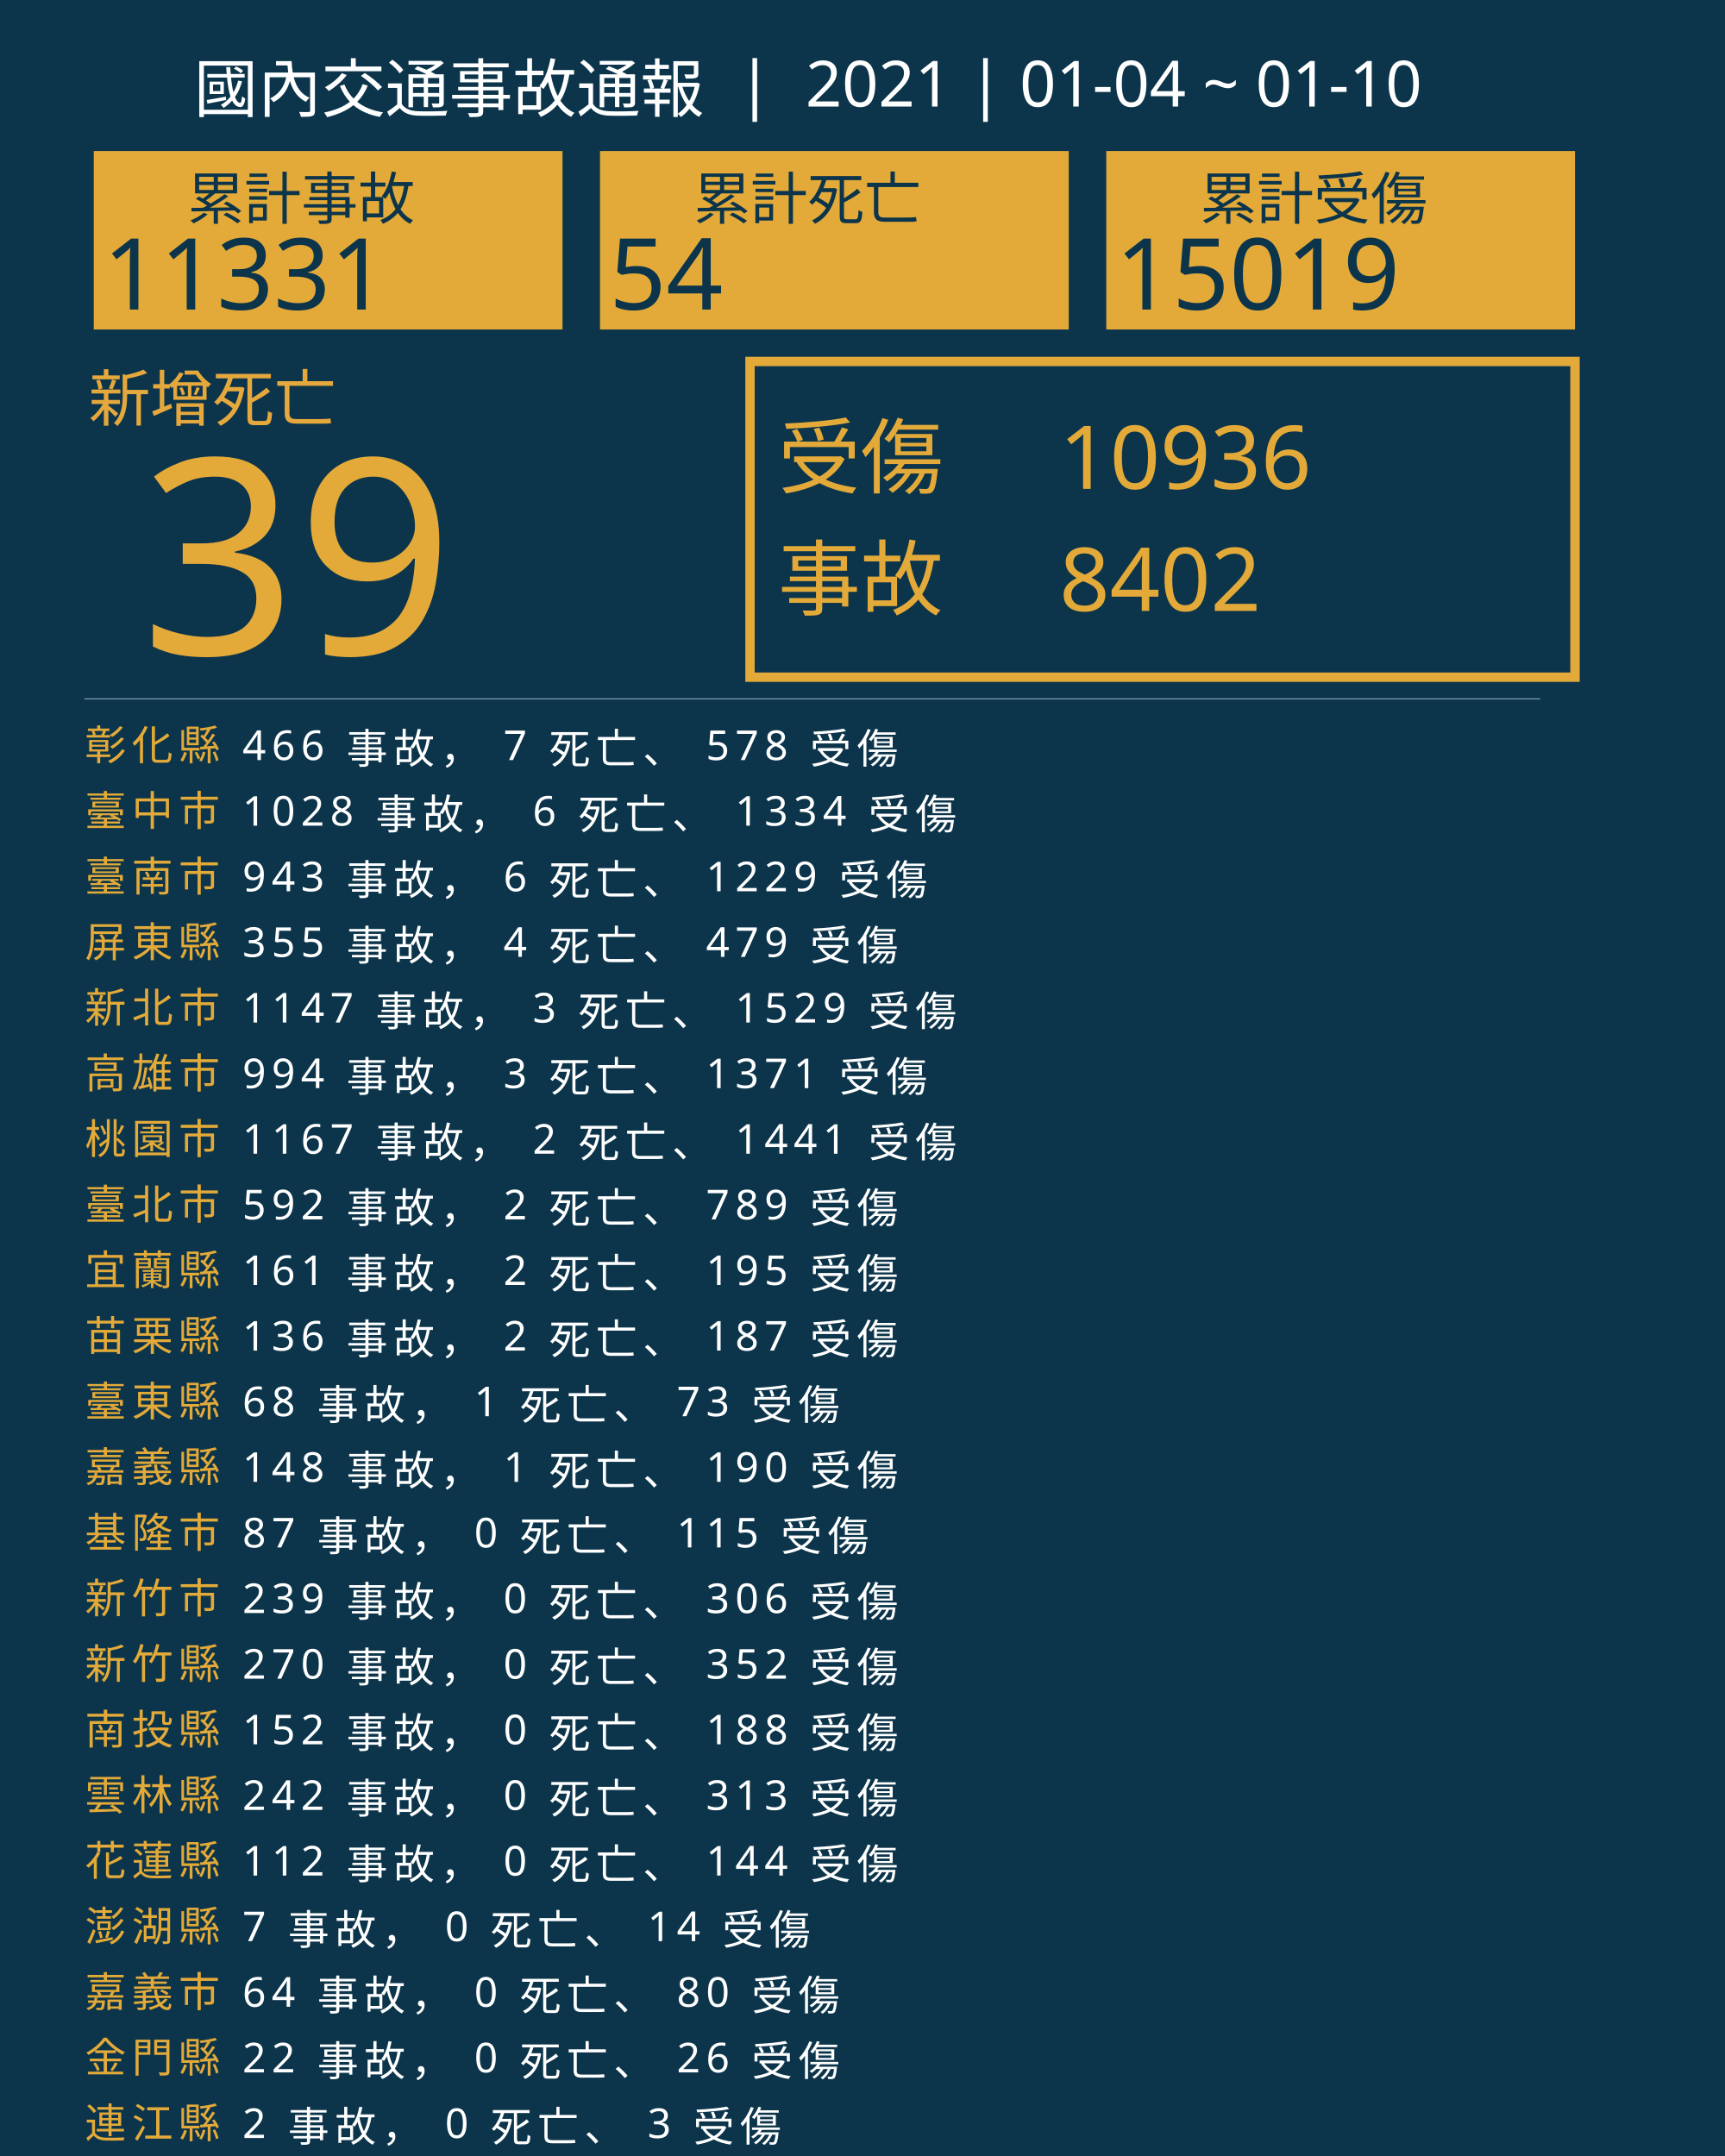
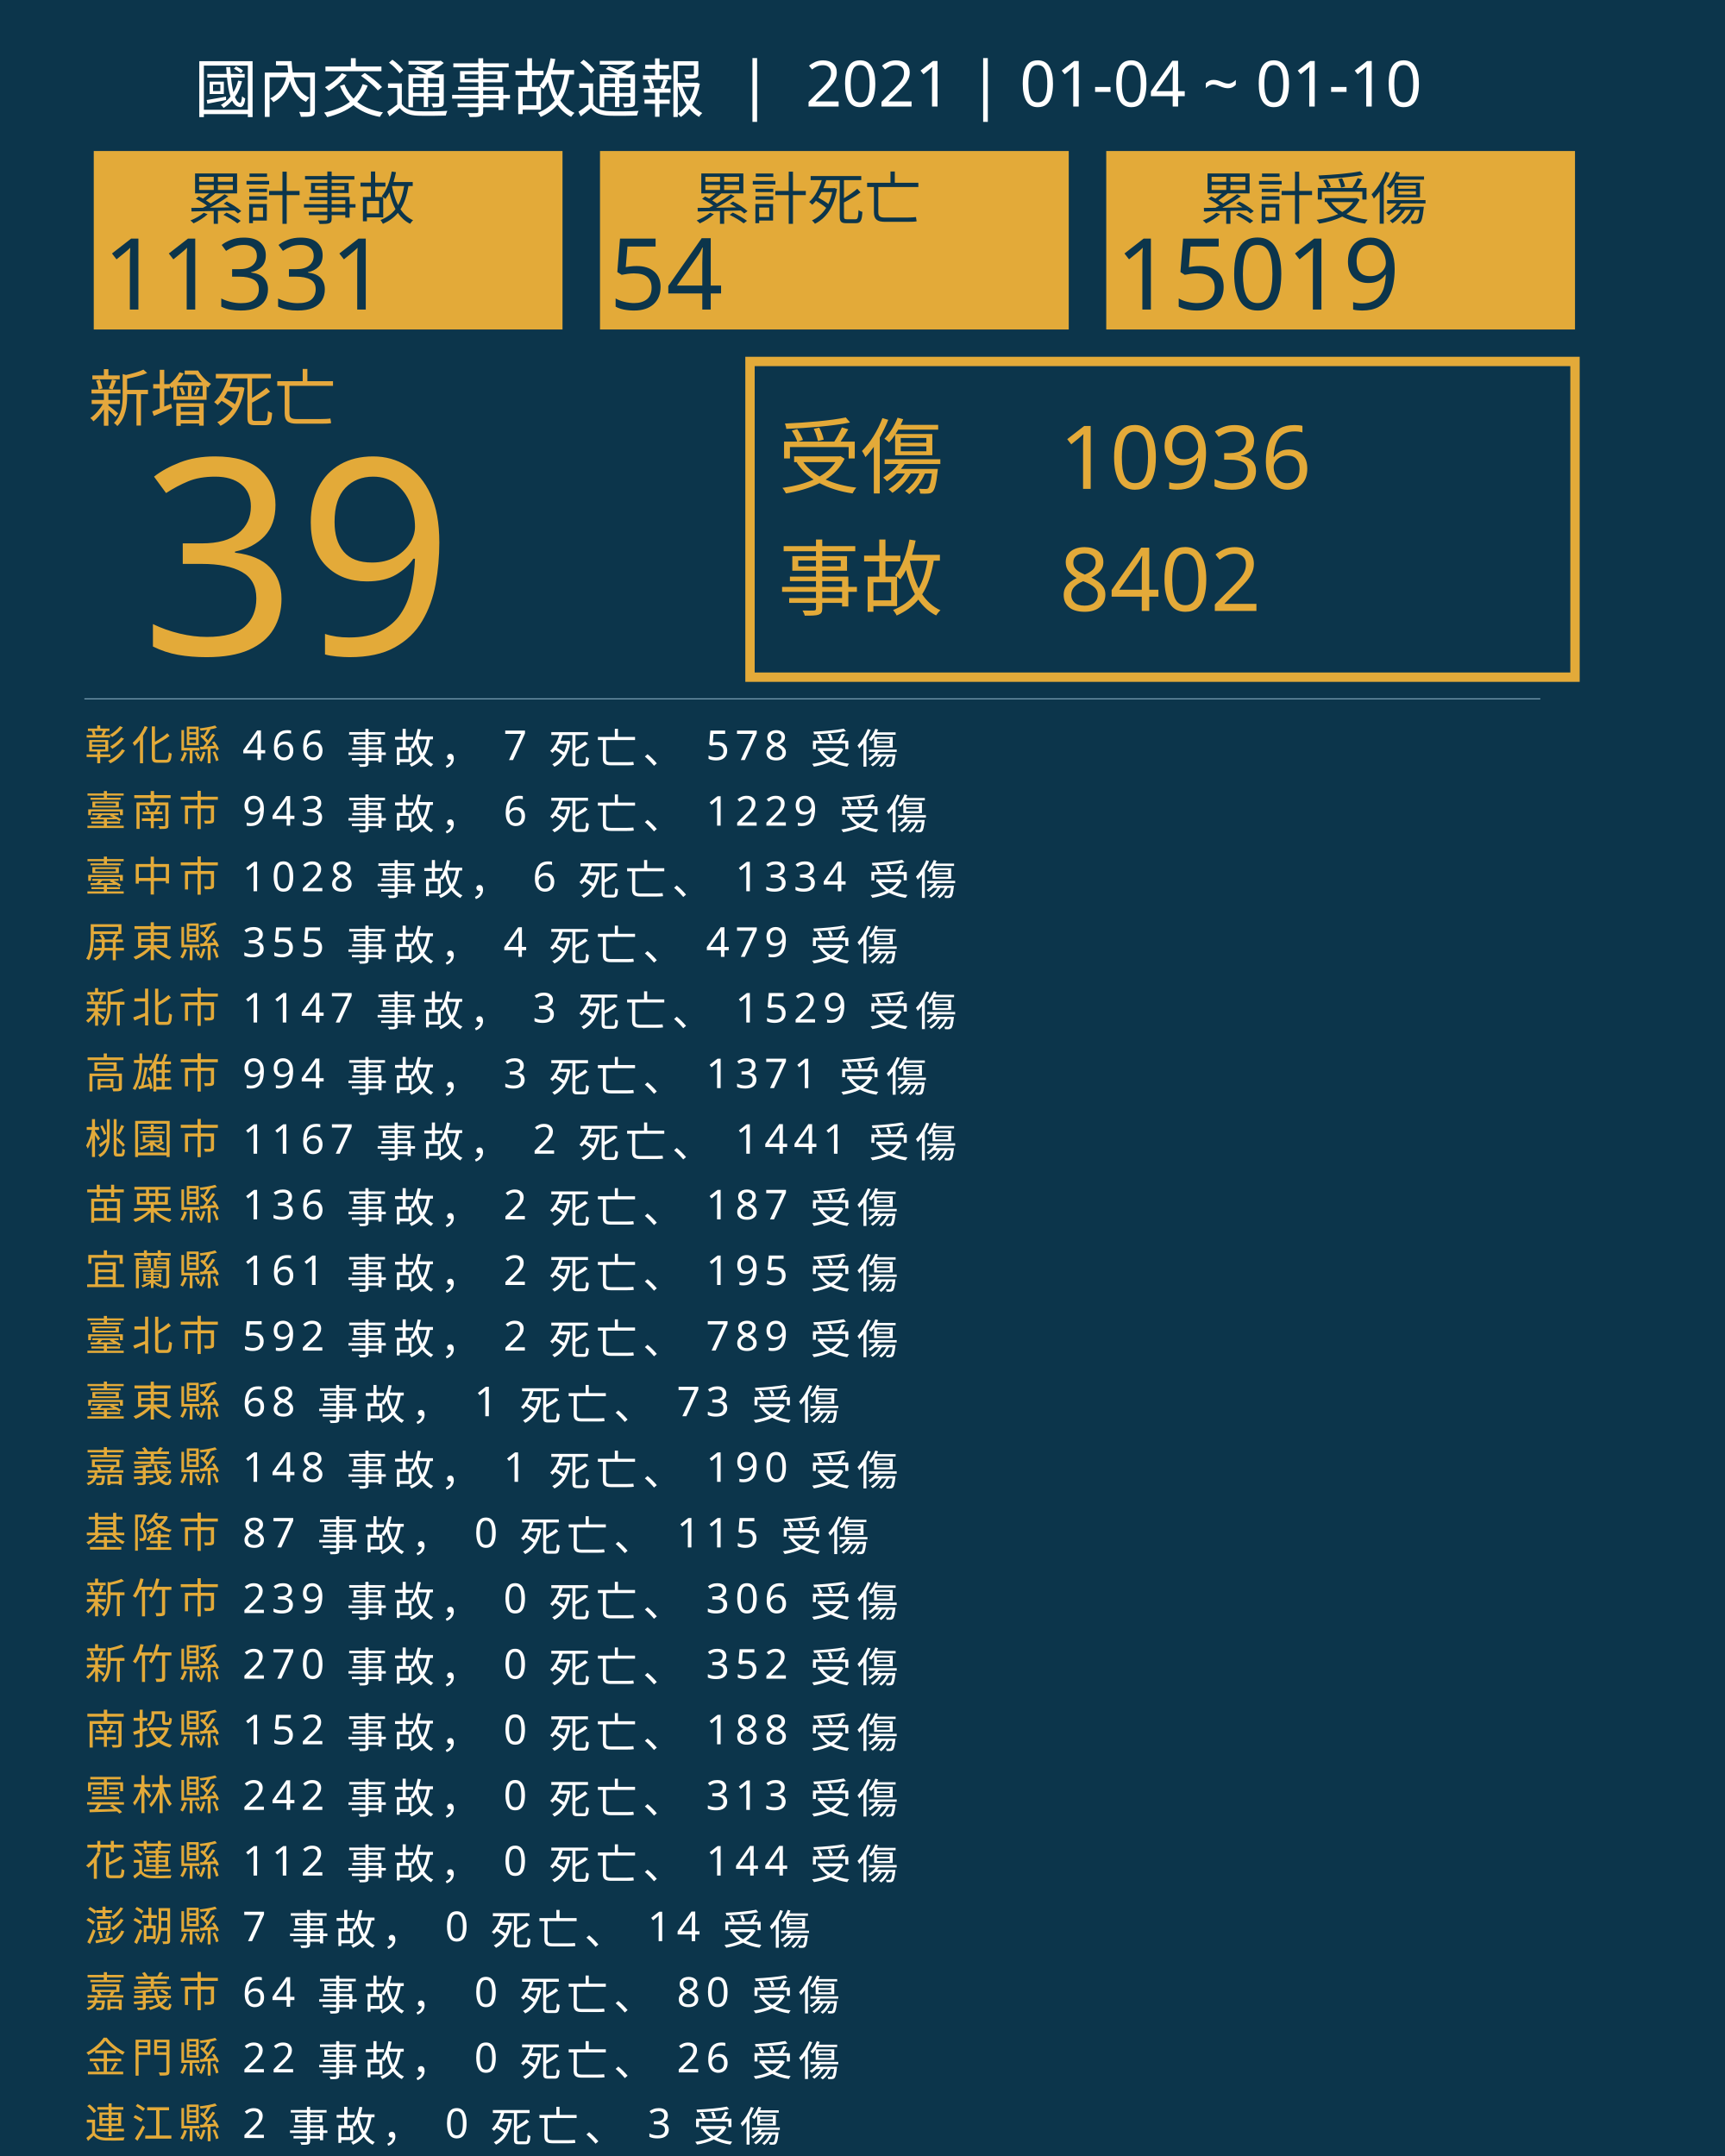
<svg xmlns="http://www.w3.org/2000/svg" version="1.1" id="圖層_1" x="0px" y="0px" viewBox="0 0 1840 2300" style="enable-background:new 0 0 1840 2300;" xml:space="preserve">
  <style type="text/css">
	.st0{fill:#0C354B;}
	.st1{fill:#E5A83D;}
	.st2{font-family:'NotoSansCJKtc-Bold-B5pc-H';}
	.st3{font-size:66px;}
	.st4{fill:#E3AA39;}
	.st5{font-family:'Arial-BoldMT';}
	.st6{font-size:291.776px;}
	.st7{fill:none;stroke:#E3AA39;stroke-miterlimit:10;stroke-width:10;}
	.st8{font-family:'NotoSansCJKtc-Light-B5pc-H';}
	.st9{font-size:88px;}
	.st10{font-family:'NotoSansCJKtc-Medium-B5pc-H';}
	.st11{font-size:94px;}
	.st12{fill:none;stroke:#8AAFC1;stroke-miterlimit:10;}
	.st13{font-size:60.649px;}
	.st14{font-size:106px;}
	.st15{fill:none;}
	.st16{font-size:44px;}
	.st17{letter-spacing:6;}
	.st18{fill:#FFFFFF;}
	.st19{letter-spacing:1;}
	.st20{font-size:68px;}
</style>
  <rect class="st0" width="1840" height="2300" />
  <text transform="matrix(1 0 0 1 94.5001 449.017)" class="st1 st2 st3">新增死亡</text>
  <g>
    <text transform="matrix(1 0 0 1 150 698.1412)" class="st4 st5 st6">39</text>
  </g>
  <g>
    <rect x="800" y="385.6" class="st7" width="880" height="336.8" />
    <g>
      <text transform="matrix(1 0 0 1 830 519.593)" class="st4 st8 st9">受傷</text>
      <text transform="matrix(1 0 0 1 1130 521.5084)" class="st4 st10 st11">10936</text>
      <text transform="matrix(1 0 0 1 1130 651.7274)" class="st4 st10 st11">8402</text>
      <text transform="matrix(1 0 0 1 830 649.4965)" class="st4 st8 st9">事故</text>
    </g>
  </g>
  <line class="st12" x1="90" y1="745.5" x2="1643" y2="745.5" />
  <g>
    <g>
      <rect x="100" y="161.1" class="st4" width="500" height="190.4" />
      <g>
        <text transform="matrix(1 0 0 1 200 233.9079)" class="st0 st10 st13">累計事故</text>
        <g>
          <text transform="matrix(1 0 0 1 110 330.2121)" class="st0 st5 st14">11331</text>
        </g>
      </g>
    </g>
    <g>
      <rect x="640" y="161.1" class="st4" width="500" height="190.4" />
      <g>
        <text transform="matrix(1 0 0 1 740 233.908)" class="st0 st10 st13">累計死亡</text>
        <g>
          <text transform="matrix(1 0 0 1 650 330.2122)" class="st0 st5 st14">54</text>
        </g>
      </g>
    </g>
    <g>
      <rect x="1180" y="161.1" class="st4" width="500" height="190.4" />
      <g>
        <text transform="matrix(1 0 0 1 1280 233.908)" class="st0 st10 st13">累計受傷</text>
        <g>
          <text transform="matrix(1 0 0 1 1190 330.2122)" class="st0 st5 st14">15019</text>
        </g>
      </g>
    </g>
  </g>
  <rect x="90.6" y="772.1" class="st15" width="1141.8" height="314.8" />
  <text transform="matrix(1 0 0 1 90.5591 810.7965)">
    <tspan x="0" y="0" class="st4 st10 st16 st17">彰化縣</tspan>
    <tspan x="150.6" y="0" class="st18 st10 st16 st17"> 466 事故， 7 死亡、 578 受傷</tspan>
-     <tspan x="0" y="70" class="st4 st10 st16 st17">臺中市</tspan>
-     <tspan x="150.6" y="70" class="st18 st10 st16 st17"> 1028 事故， 6 死亡、 1334 受傷</tspan>
-     <tspan x="0" y="140" class="st4 st10 st16 st17">臺南市</tspan>
-     <tspan x="150.6" y="140" class="st18 st10 st16 st17"> 943 事故， 6 死亡、 1229 受傷</tspan>
+     <tspan x="0" y="70" class="st4 st10 st16 st17">臺南市</tspan>
+     <tspan x="150.6" y="70" class="st18 st10 st16 st17"> 943 事故， 6 死亡、 1229 受傷</tspan>
+     <tspan x="0" y="140" class="st4 st10 st16 st17">臺中市</tspan>
+     <tspan x="150.6" y="140" class="st18 st10 st16 st17"> 1028 事故， 6 死亡、 1334 受傷</tspan>
    <tspan x="0" y="210" class="st4 st10 st16 st17">屏東縣</tspan>
    <tspan x="150.6" y="210" class="st18 st10 st16 st17"> 355 事故， 4 死亡、 479 受傷</tspan>
    <tspan x="0" y="280" class="st4 st10 st16 st17">新北市</tspan>
    <tspan x="150.6" y="280" class="st18 st10 st16 st17"> 1147 事故， 3 死亡、 1529 受傷</tspan>
    <tspan x="0" y="350" class="st4 st10 st16 st17">高雄市</tspan>
    <tspan x="150.6" y="350" class="st18 st10 st16 st17"> 994 事故， 3 死亡、 1371 受傷</tspan>
    <tspan x="0" y="420" class="st4 st10 st16 st17">桃園市</tspan>
    <tspan x="150.6" y="420" class="st18 st10 st16 st17"> 1167 事故， 2 死亡、 1441 受傷</tspan>
-     <tspan x="0" y="490" class="st4 st10 st16 st17">臺北市</tspan>
-     <tspan x="150.6" y="490" class="st18 st10 st16 st17"> 592 事故， 2 死亡、 789 受傷</tspan>
+     <tspan x="0" y="490" class="st4 st10 st16 st17">苗栗縣</tspan>
+     <tspan x="150.6" y="490" class="st18 st10 st16 st17"> 136 事故， 2 死亡、 187 受傷</tspan>
    <tspan x="0" y="560" class="st4 st10 st16 st17">宜蘭縣</tspan>
    <tspan x="150.6" y="560" class="st18 st10 st16 st17"> 161 事故， 2 死亡、 195 受傷</tspan>
-     <tspan x="0" y="630" class="st4 st10 st16 st17">苗栗縣</tspan>
-     <tspan x="150.6" y="630" class="st18 st10 st16 st17"> 136 事故， 2 死亡、 187 受傷</tspan>
+     <tspan x="0" y="630" class="st4 st10 st16 st17">臺北市</tspan>
+     <tspan x="150.6" y="630" class="st18 st10 st16 st17"> 592 事故， 2 死亡、 789 受傷</tspan>
    <tspan x="0" y="700" class="st4 st10 st16 st17">臺東縣</tspan>
    <tspan x="150.6" y="700" class="st18 st10 st16 st17"> 68 事故， 1 死亡、 73 受傷</tspan>
    <tspan x="0" y="770" class="st4 st10 st16 st17">嘉義縣</tspan>
    <tspan x="150.6" y="770" class="st18 st10 st16 st17"> 148 事故， 1 死亡、 190 受傷</tspan>
    <tspan x="0" y="840" class="st4 st10 st16 st17">基隆市</tspan>
    <tspan x="150.6" y="840" class="st18 st10 st16 st17"> 87 事故， 0 死亡、 115 受傷</tspan>
    <tspan x="0" y="910" class="st4 st10 st16 st17">新竹市</tspan>
    <tspan x="150.6" y="910" class="st18 st10 st16 st17"> 239 事故， 0 死亡、 306 受傷</tspan>
    <tspan x="0" y="980" class="st4 st10 st16 st17">新竹縣</tspan>
    <tspan x="150.6" y="980" class="st18 st10 st16 st17"> 270 事故， 0 死亡、 352 受傷</tspan>
    <tspan x="0" y="1050" class="st4 st10 st16 st17">南投縣</tspan>
    <tspan x="150.6" y="1050" class="st18 st10 st16 st17"> 152 事故， 0 死亡、 188 受傷</tspan>
    <tspan x="0" y="1120" class="st4 st10 st16 st17">雲林縣</tspan>
    <tspan x="150.6" y="1120" class="st18 st10 st16 st17"> 242 事故， 0 死亡、 313 受傷</tspan>
    <tspan x="0" y="1190" class="st4 st10 st16 st17">花蓮縣</tspan>
    <tspan x="150.6" y="1190" class="st18 st10 st16 st17"> 112 事故， 0 死亡、 144 受傷</tspan>
    <tspan x="0" y="1260" class="st4 st10 st16 st17">澎湖縣</tspan>
    <tspan x="150.6" y="1260" class="st18 st10 st16 st17"> 7 事故， 0 死亡、 14 受傷</tspan>
    <tspan x="0" y="1330" class="st4 st10 st16 st17">嘉義市</tspan>
    <tspan x="150.6" y="1330" class="st18 st10 st16 st17"> 64 事故， 0 死亡、 80 受傷</tspan>
    <tspan x="0" y="1400" class="st4 st10 st16 st17">金門縣</tspan>
    <tspan x="150.6" y="1400" class="st18 st10 st16 st17"> 22 事故， 0 死亡、 26 受傷</tspan>
    <tspan x="0" y="1470" class="st4 st10 st16 st17">連江縣</tspan>
    <tspan x="150.6" y="1470" class="st18 st10 st16 st17"> 2 事故， 0 死亡、 3 受傷</tspan>
  </text>
  <text transform="matrix(1 0 0 1 207 119.2712)" class="st18 st8 st20">國內交通事故通報  |  2021 | 01-04 ~ 01-10</text>
</svg>
